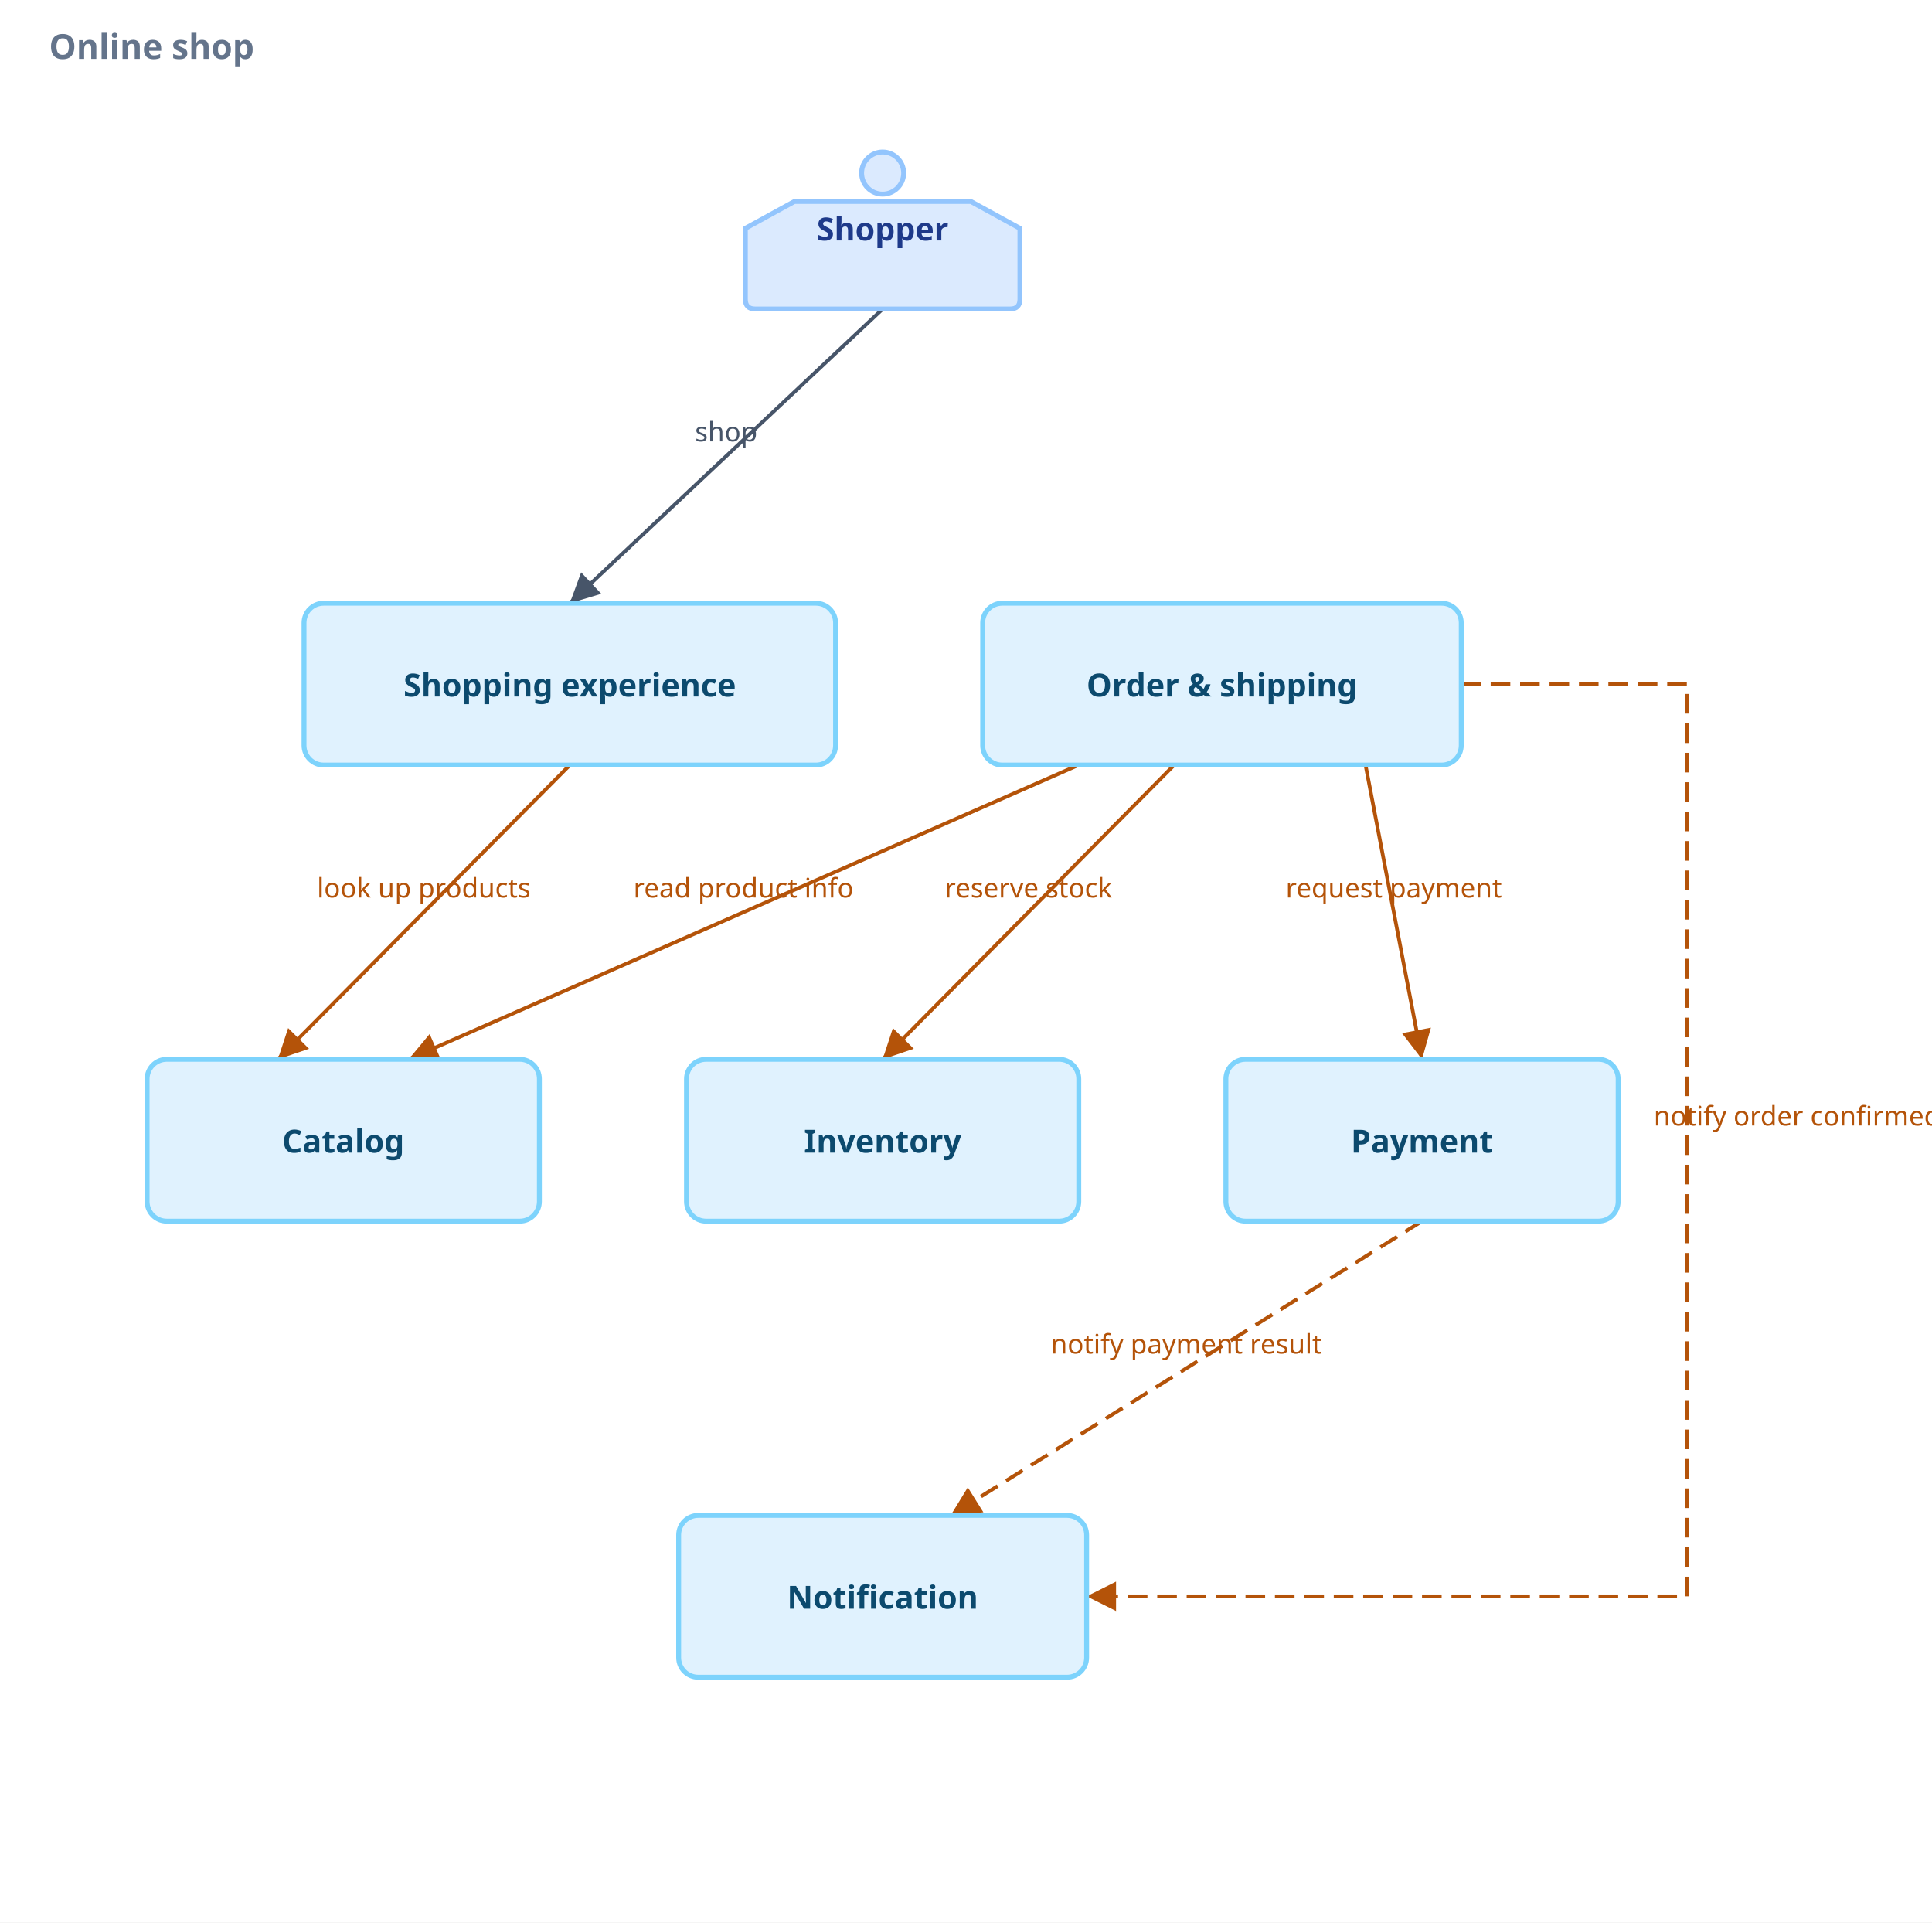
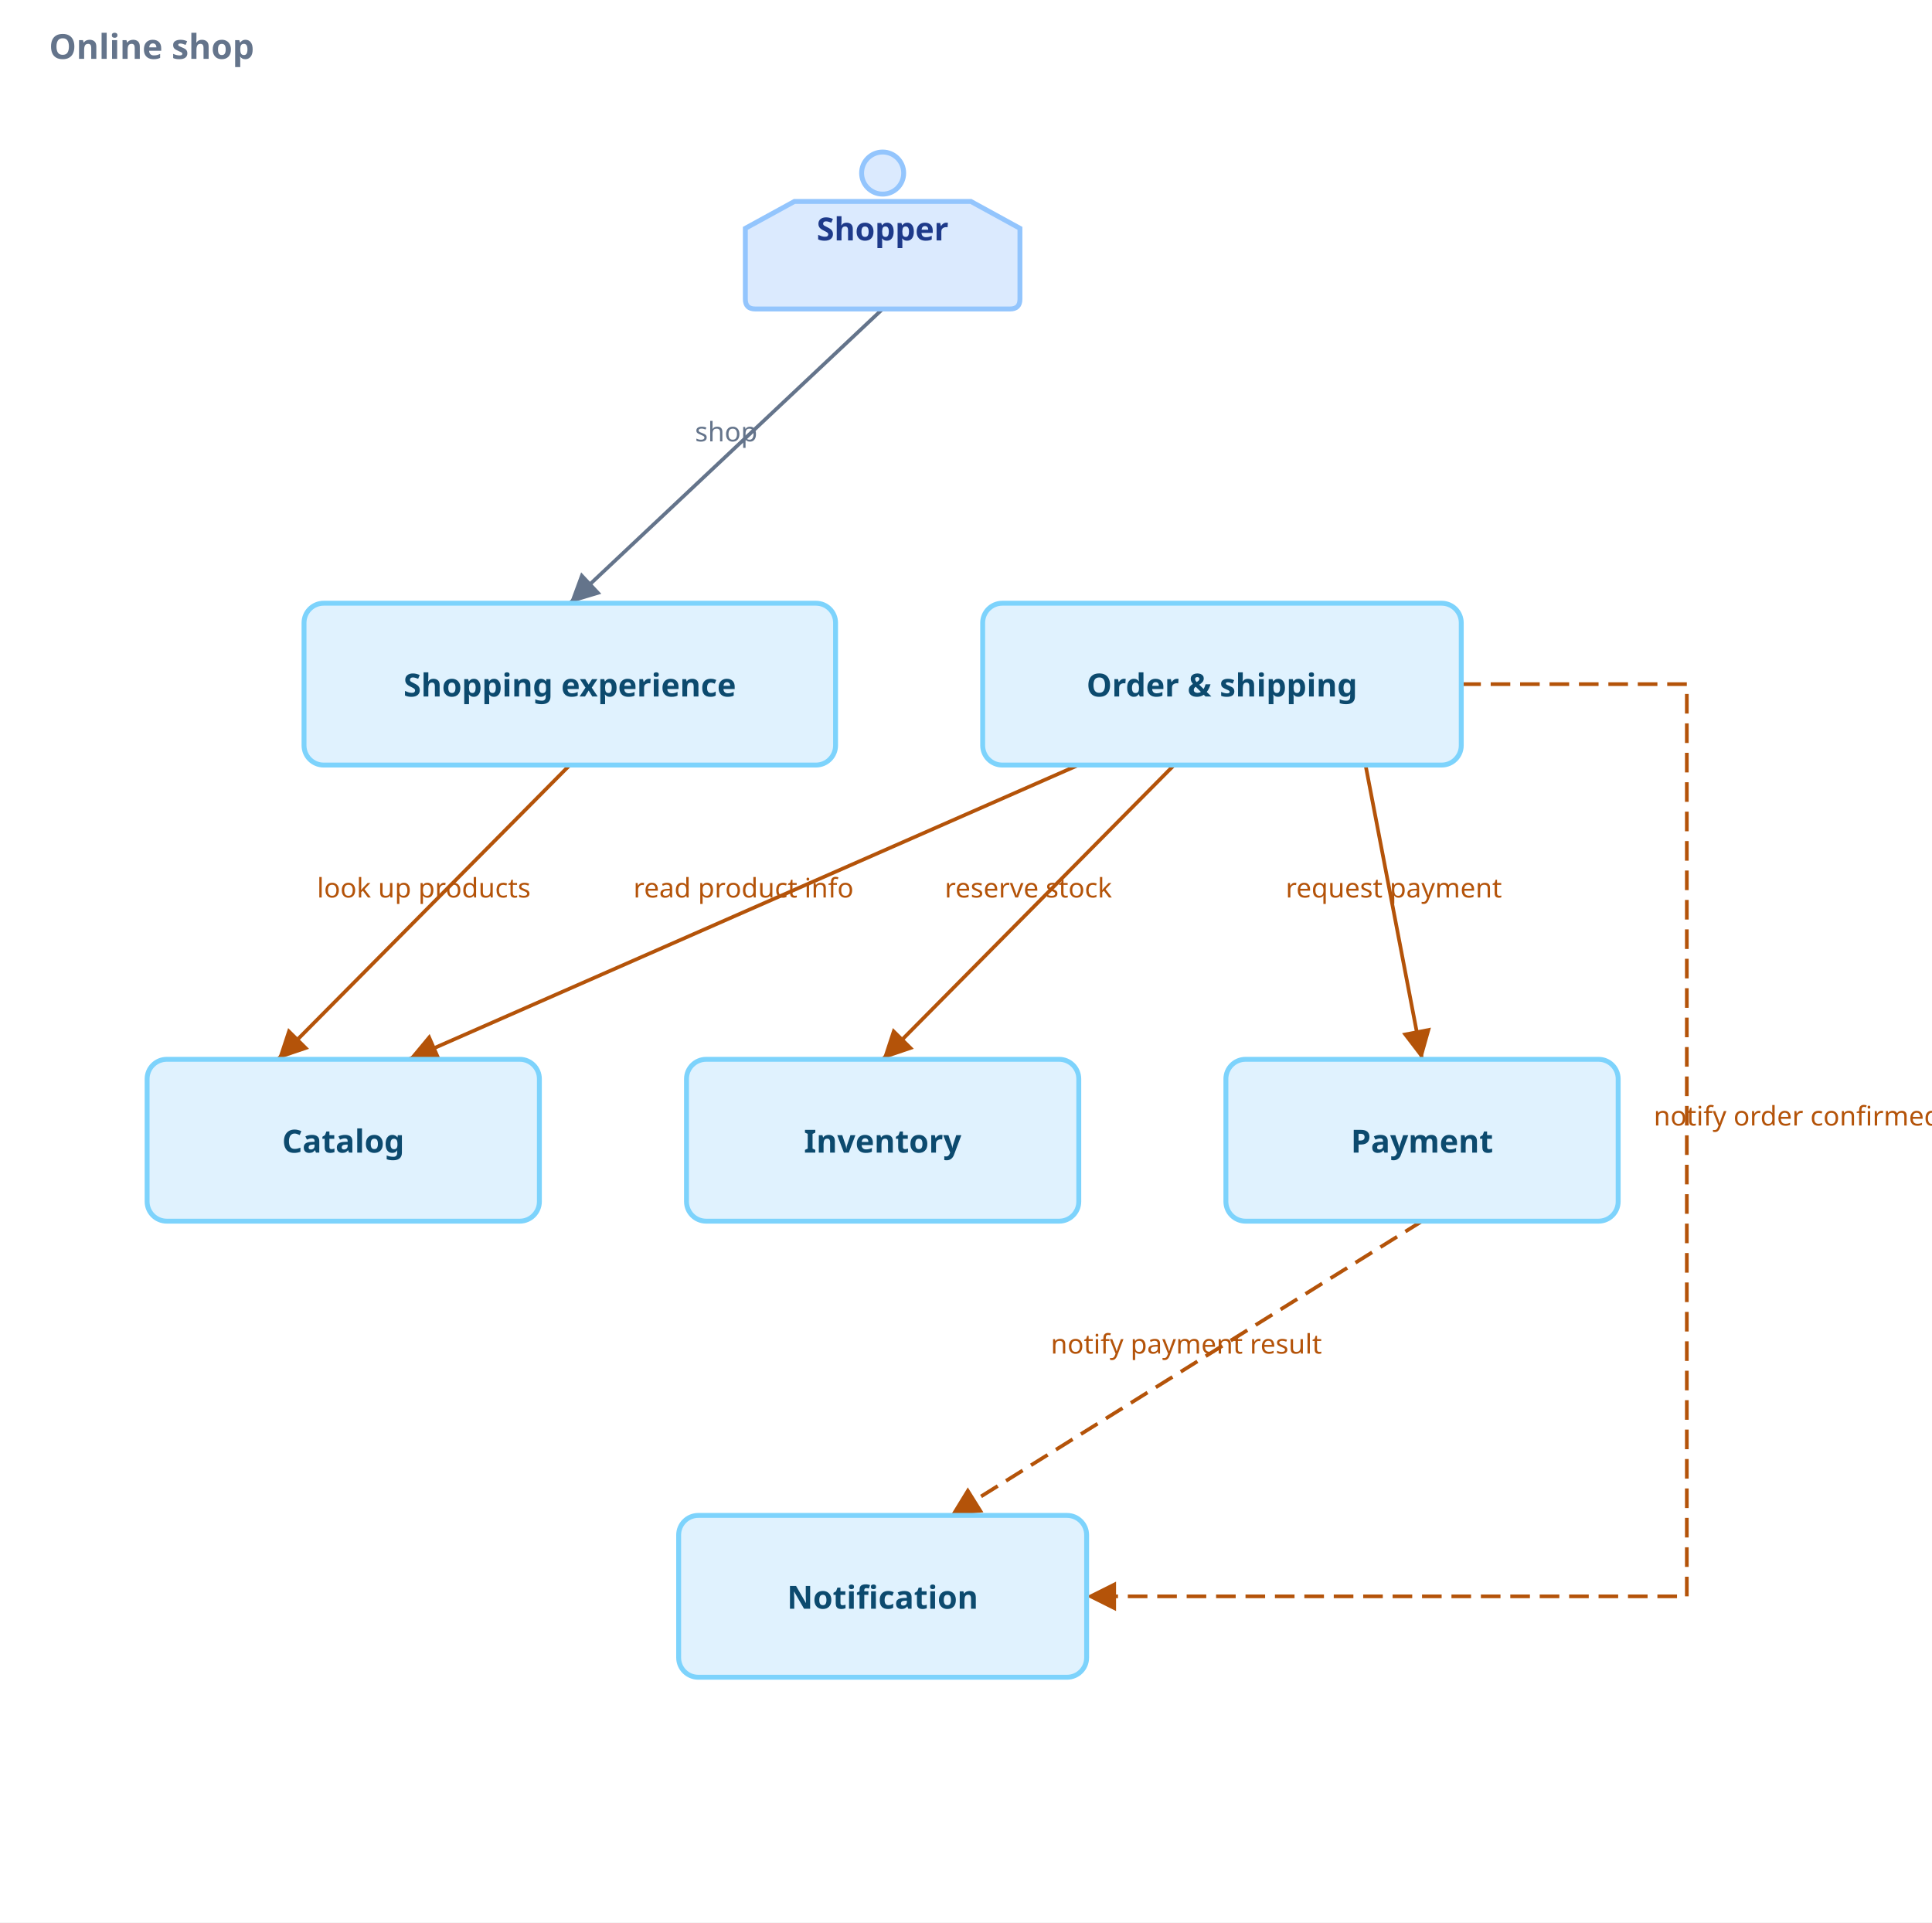
<svg xmlns="http://www.w3.org/2000/svg" viewBox="0 0 788 784" width="788" height="784">
  <defs>
    <marker id="arrow-default" viewBox="0 0 10 10" refX="10" refY="5" markerWidth="8" markerHeight="8" orient="auto-start-reverse">
-       <path d="M 0 0 L 10 5 L 0 10 z" fill="#475569" />
+       <path d="M 0 0 L 10 5 L 0 10 z" fill="#64748B" />
    </marker>
    <marker id="arrow-0" viewBox="0 0 10 10" refX="10" refY="5" markerWidth="8" markerHeight="8" orient="auto-start-reverse">
      <path d="M 0 0 L 10 5 L 0 10 z" fill="#B45309" />
    </marker>
  </defs>
  <rect width="788" height="784" fill="#FFFFFF" rx="0" />
  <text x="20" y="24" fill="#64748B" font-size="14px" font-family="sans-serif" font-weight="bold">Online shop</text>
  <g class="edges">
    <g data-edge-from="Customer" data-edge-to="ShoppingService" data-edge-kind="sync" data-edge-canonical-id="Customer-&gt;ShoppingService" data-edge-label="shop" class="krs-edge krs-edge--interactive">
      <line x1="360" y1="126" x2="232.4" y2="246" stroke="transparent" stroke-width="14" stroke-linecap="butt" class="krs-edge__hitline" />
-       <line x1="360" y1="126" x2="232.4" y2="246" stroke="#475569" stroke-width="1.5" marker-end="url(#arrow-default)" />
-       <text x="296.2" y="180" text-anchor="middle" fill="#475569" font-size="11px" font-family="sans-serif">shop</text>
+       <line x1="360" y1="126" x2="232.4" y2="246" stroke="#64748B" stroke-width="1.5" marker-end="url(#arrow-default)" />
+       <text x="296.2" y="180" text-anchor="middle" fill="#64748B" font-size="11px" font-family="sans-serif">shop</text>
    </g>
    <g data-edge-from="ShoppingService" data-edge-to="CatalogService" data-edge-kind="sync" data-edge-canonical-id="ShoppingService-&gt;CatalogService" data-edge-label="look up products" class="krs-edge krs-edge--interactive">
      <line x1="232.4" y1="312" x2="113.333" y2="432" stroke="transparent" stroke-width="14" stroke-linecap="butt" class="krs-edge__hitline" />
      <line x1="232.4" y1="312" x2="113.333" y2="432" stroke="#B45309" stroke-width="1.5" marker-end="url(#arrow-0)" />
      <text x="172.867" y="366" text-anchor="middle" fill="#B45309" font-size="11px" font-family="sans-serif">look up products</text>
    </g>
    <g data-edge-from="OrderService" data-edge-to="CatalogService" data-edge-kind="sync" data-edge-canonical-id="OrderService-&gt;CatalogService" data-edge-label="read product info" class="krs-edge krs-edge--interactive">
      <line x1="439.84" y1="312" x2="166.667" y2="432" stroke="transparent" stroke-width="14" stroke-linecap="butt" class="krs-edge__hitline" />
      <line x1="439.84" y1="312" x2="166.667" y2="432" stroke="#B45309" stroke-width="1.5" marker-end="url(#arrow-0)" />
      <text x="303.253" y="366" text-anchor="middle" fill="#B45309" font-size="11px" font-family="sans-serif">read product info</text>
    </g>
    <g data-edge-from="OrderService" data-edge-to="InventoryService" data-edge-kind="sync" data-edge-canonical-id="OrderService-&gt;InventoryService" data-edge-label="reserve stock" class="krs-edge krs-edge--interactive">
      <line x1="478.88" y1="312" x2="360" y2="432" stroke="transparent" stroke-width="14" stroke-linecap="butt" class="krs-edge__hitline" />
      <line x1="478.88" y1="312" x2="360" y2="432" stroke="#B45309" stroke-width="1.5" marker-end="url(#arrow-0)" />
      <text x="419.44" y="366" text-anchor="middle" fill="#B45309" font-size="11px" font-family="sans-serif">reserve stock</text>
    </g>
    <g data-edge-from="OrderService" data-edge-to="PaymentService" data-edge-kind="sync" data-edge-canonical-id="OrderService-&gt;PaymentService" data-edge-label="request payment" class="krs-edge krs-edge--interactive">
      <line x1="556.96" y1="312" x2="580" y2="432" stroke="transparent" stroke-width="14" stroke-linecap="butt" class="krs-edge__hitline" />
      <line x1="556.96" y1="312" x2="580" y2="432" stroke="#B45309" stroke-width="1.5" marker-end="url(#arrow-0)" />
      <text x="568.48" y="366" text-anchor="middle" fill="#B45309" font-size="11px" font-family="sans-serif">request payment</text>
    </g>
    <g data-edge-from="OrderService" data-edge-to="NotificationService" data-edge-kind="async" data-edge-canonical-id="OrderService--&gt;NotificationService" data-edge-label="notify order confirmed" class="krs-edge krs-edge--interactive">
      <polyline points="596,279 688,279 688,651 443.2,651" fill="none" stroke="transparent" stroke-width="14" stroke-linecap="butt" class="krs-edge__hitline" />
      <polyline points="596,279 688,279 688,651 443.2,651" fill="none" stroke="#B45309" stroke-width="1.5" stroke-dasharray="8 4" marker-end="url(#arrow-0)" />
      <text x="733" y="459" text-anchor="middle" fill="#B45309" font-size="11px" font-family="sans-serif">notify order confirmed</text>
    </g>
    <g data-edge-from="PaymentService" data-edge-to="NotificationService" data-edge-kind="async" data-edge-canonical-id="PaymentService--&gt;NotificationService" data-edge-label="notify payment result" class="krs-edge krs-edge--interactive">
      <line x1="580" y1="498" x2="387.733" y2="618" stroke="transparent" stroke-width="14" stroke-linecap="butt" class="krs-edge__hitline" />
      <line x1="580" y1="498" x2="387.733" y2="618" stroke="#B45309" stroke-width="1.5" stroke-dasharray="8 4" marker-end="url(#arrow-0)" />
      <text x="483.867" y="552" text-anchor="middle" fill="#B45309" font-size="11px" font-family="sans-serif">notify payment result</text>
    </g>
  </g>
  <g class="nodes">
    <g data-node-id="Customer" data-node-kind="user" data-has-children="false" data-has-description="false">
      <circle cx="360" cy="70.58" r="8.58" fill="#DBEAFE" stroke="#93C5FD" stroke-width="2" />
      <path d="M324 82.16 L396 82.16 L416 93.12 L416 122 Q416 126 412 126 L308 126 Q304 126 304 122 L304 93.12 Z" fill="#DBEAFE" stroke="#93C5FD" stroke-width="2" />
      <text x="360" y="93" text-anchor="middle" dominant-baseline="central" fill="#1E3A8A" font-size="13px" font-weight="bold" font-family="sans-serif">Shopper</text>
    </g>
    <g data-node-id="ShoppingService" data-node-kind="service" data-has-children="true" data-has-description="false" style="cursor: pointer">
      <rect x="124" y="246" width="216.8" height="66" rx="8" ry="8" fill="#E0F2FE" stroke="#7DD3FC" stroke-width="2" />
      <text x="232.4" y="279" text-anchor="middle" dominant-baseline="central" fill="#0C4A6E" font-size="13px" font-weight="bold" font-family="sans-serif">Shopping experience</text>
    </g>
    <g data-node-id="OrderService" data-node-kind="service" data-has-children="true" data-has-description="false" style="cursor: pointer">
      <rect x="400.8" y="246" width="195.2" height="66" rx="8" ry="8" fill="#E0F2FE" stroke="#7DD3FC" stroke-width="2" />
      <text x="498.4" y="279" text-anchor="middle" dominant-baseline="central" fill="#0C4A6E" font-size="13px" font-weight="bold" font-family="sans-serif">Order &amp; shipping</text>
    </g>
    <g data-node-id="CatalogService" data-node-kind="service" data-has-children="true" data-has-description="false" style="cursor: pointer">
      <rect x="60" y="432" width="160" height="66" rx="8" ry="8" fill="#E0F2FE" stroke="#7DD3FC" stroke-width="2" />
      <text x="140" y="465" text-anchor="middle" dominant-baseline="central" fill="#0C4A6E" font-size="13px" font-weight="bold" font-family="sans-serif">Catalog</text>
    </g>
    <g data-node-id="InventoryService" data-node-kind="service" data-has-children="true" data-has-description="false" style="cursor: pointer">
      <rect x="280" y="432" width="160" height="66" rx="8" ry="8" fill="#E0F2FE" stroke="#7DD3FC" stroke-width="2" />
      <text x="360" y="465" text-anchor="middle" dominant-baseline="central" fill="#0C4A6E" font-size="13px" font-weight="bold" font-family="sans-serif">Inventory</text>
    </g>
    <g data-node-id="PaymentService" data-node-kind="service" data-has-children="true" data-has-description="false" style="cursor: pointer">
      <rect x="500" y="432" width="160" height="66" rx="8" ry="8" fill="#E0F2FE" stroke="#7DD3FC" stroke-width="2" />
      <text x="580" y="465" text-anchor="middle" dominant-baseline="central" fill="#0C4A6E" font-size="13px" font-weight="bold" font-family="sans-serif">Payment</text>
    </g>
    <g data-node-id="NotificationService" data-node-kind="service" data-has-children="true" data-has-description="false" style="cursor: pointer">
      <rect x="276.8" y="618" width="166.4" height="66" rx="8" ry="8" fill="#E0F2FE" stroke="#7DD3FC" stroke-width="2" />
      <text x="360" y="651" text-anchor="middle" dominant-baseline="central" fill="#0C4A6E" font-size="13px" font-weight="bold" font-family="sans-serif">Notification</text>
    </g>
  </g>
</svg>
